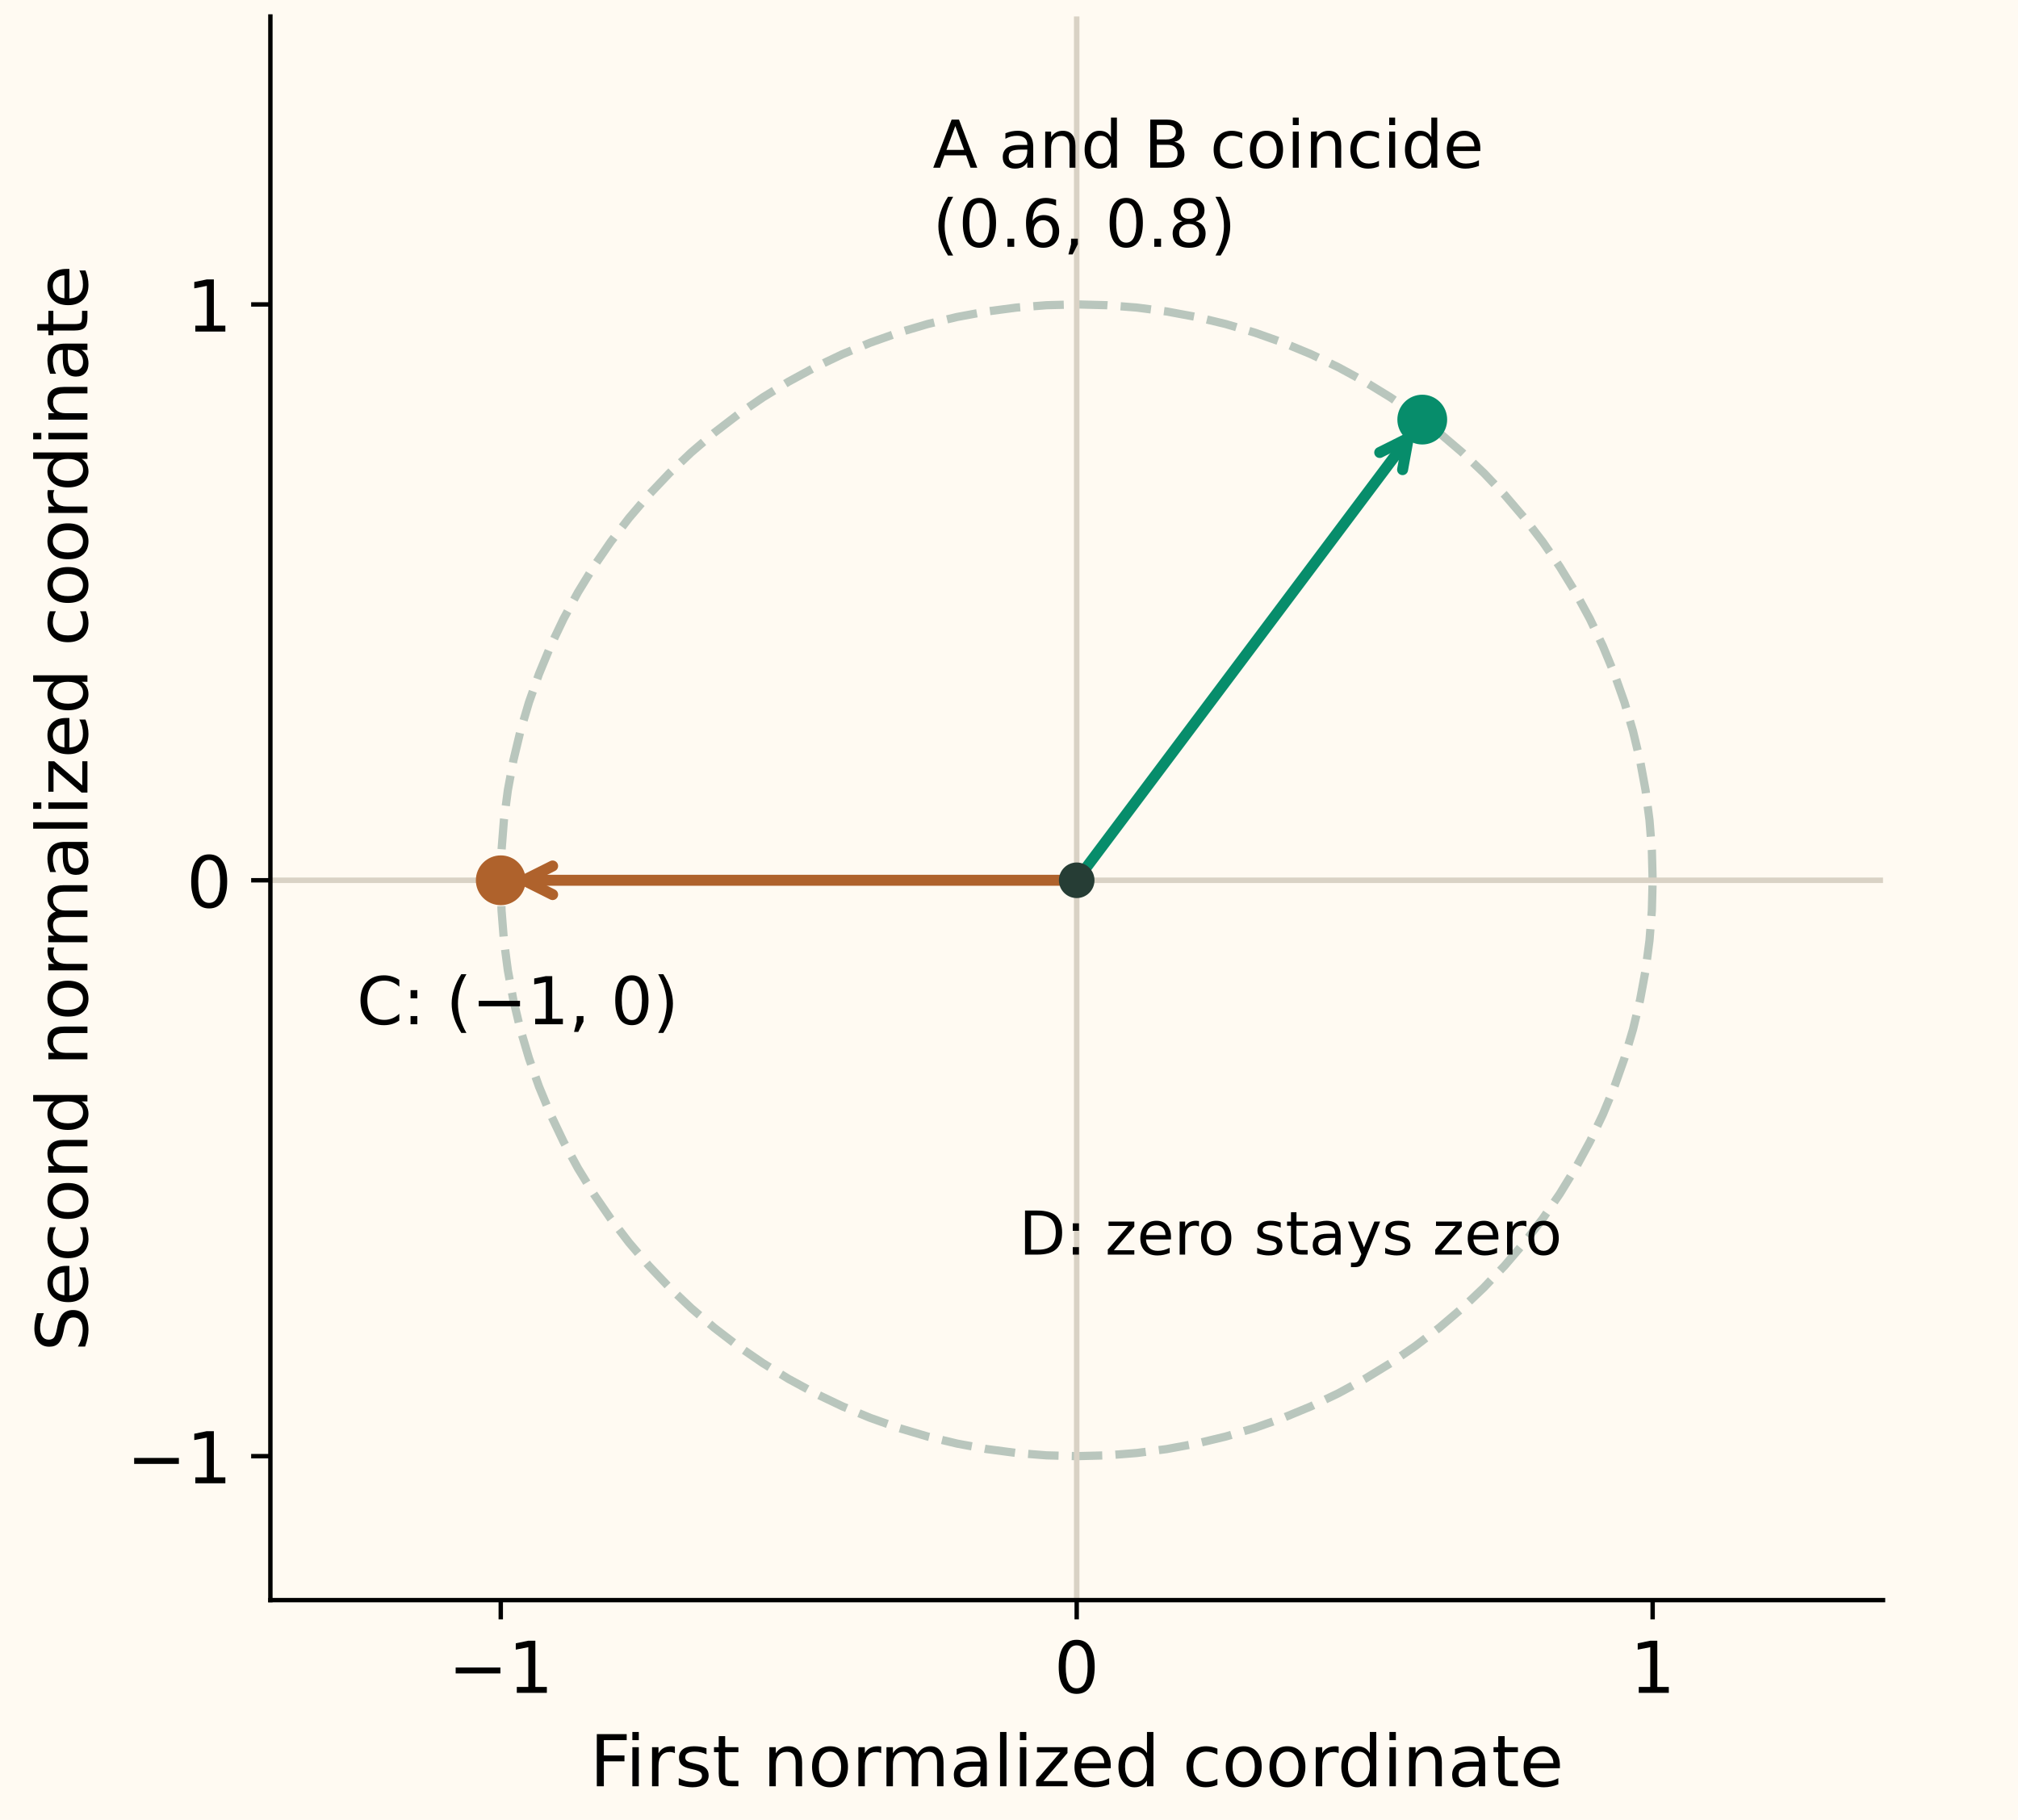
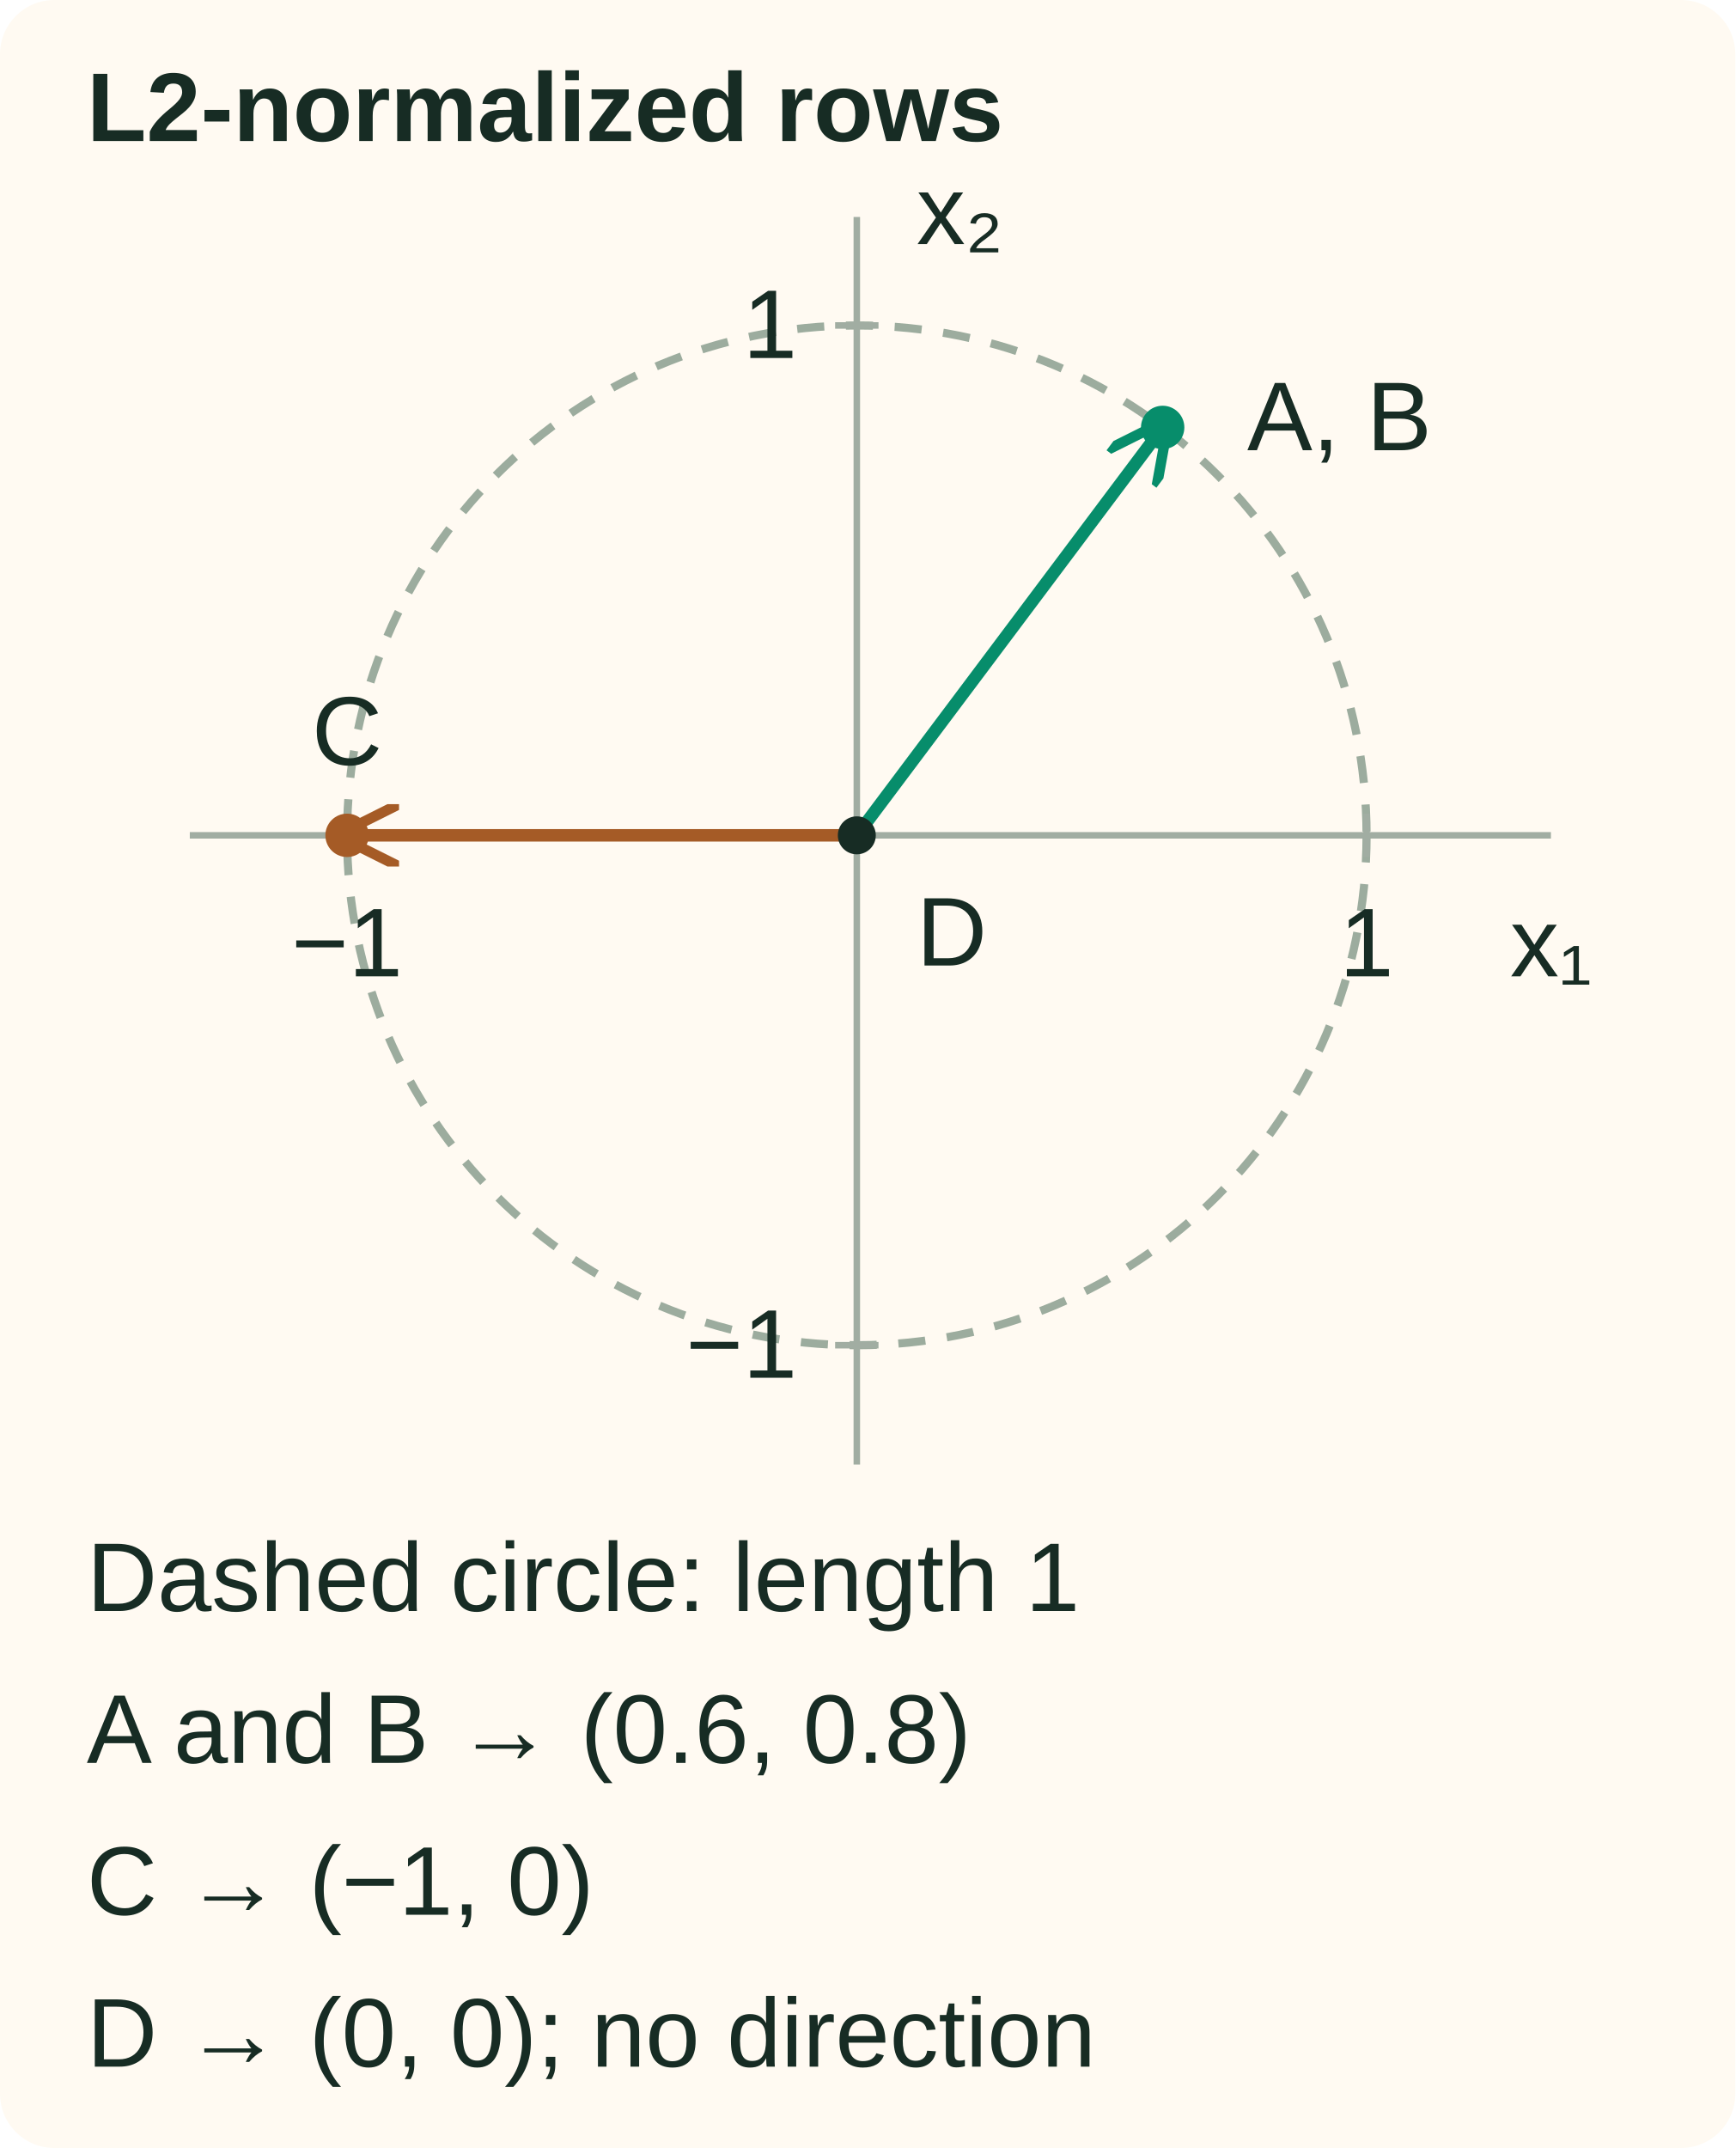
- <svg xmlns="http://www.w3.org/2000/svg" xmlns:xlink="http://www.w3.org/1999/xlink" width="367.2pt" height="331.2pt" viewBox="0 0 367.2 331.2" version="1.1">
+ <svg xmlns="http://www.w3.org/2000/svg" width="320" height="396" viewBox="0 0 320 396" role="img" aria-labelledby="title description">
+   <style>text{font:18px Arial,sans-serif;fill:#172c24} .heading{font-weight:700}.axis{stroke:#a1ada2;stroke-width:1.2}</style>
  <defs>
-     <style type="text/css">*{stroke-linejoin: round; stroke-linecap: butt}</style>
+     <marker id="arrow" viewBox="0 0 6 6" refX="5" refY="3" markerWidth="5" markerHeight="5" orient="auto-start-reverse">
+       <path d="M0 0L6 3L0 6" fill="none" stroke="context-stroke" />
+     </marker>
  </defs>
-   <g id="figure_1">
-     <g id="patch_1">
-       <path d="M 0 331.2  L 367.2 331.2  L 367.2 0  L 0 0  z " style="fill: #fffaf2" />
-     </g>
-     <g id="axes_1">
-       <g id="patch_2">
-         <path d="M 49.2 291.199  L 342.638 291.199  L 342.638 3  L 49.2 3  z " style="fill: #fffaf2" />
-       </g>
-       <g id="matplotlib.axis_1">
-         <g id="xtick_1">
-           <g id="line2d_1">
-             <defs>
-               <path id="m5432483d99" d="M 0 0  L 0 3.5  " style="stroke: #000000; stroke-width: 0.8" />
-             </defs>
-             <g>
-               <use xlink:href="#m5432483d99" x="91.12" y="291.199" style="stroke: #000000; stroke-width: 0.8" />
-             </g>
-           </g>
-           <g id="text_1">
-             <text style="font-size: 13px; font-family: 'DejaVu Sans', 'Bitstream Vera Sans', 'Computer Modern Sans Serif', 'Lucida Grande', 'Verdana', 'Geneva', 'Lucid', 'Arial', 'Helvetica', 'Avant Garde', sans-serif; text-anchor: middle" x="91.12" y="308.076" transform="rotate(-0 91.11978 308.0757)">−1</text>
-           </g>
-         </g>
-         <g id="xtick_2">
-           <g id="line2d_2">
-             <g>
-               <use xlink:href="#m5432483d99" x="195.919" y="291.199" style="stroke: #000000; stroke-width: 0.8" />
-             </g>
-           </g>
-           <g id="text_2">
-             <text style="font-size: 13px; font-family: 'DejaVu Sans', 'Bitstream Vera Sans', 'Computer Modern Sans Serif', 'Lucida Grande', 'Verdana', 'Geneva', 'Lucid', 'Arial', 'Helvetica', 'Avant Garde', sans-serif; text-anchor: middle" x="195.919" y="308.076" transform="rotate(-0 195.9192 308.0757)">0</text>
-           </g>
-         </g>
-         <g id="xtick_3">
-           <g id="line2d_3">
-             <g>
-               <use xlink:href="#m5432483d99" x="300.719" y="291.199" style="stroke: #000000; stroke-width: 0.8" />
-             </g>
-           </g>
-           <g id="text_3">
-             <text style="font-size: 13px; font-family: 'DejaVu Sans', 'Bitstream Vera Sans', 'Computer Modern Sans Serif', 'Lucida Grande', 'Verdana', 'Geneva', 'Lucid', 'Arial', 'Helvetica', 'Avant Garde', sans-serif; text-anchor: middle" x="300.719" y="308.076" transform="rotate(-0 300.7187 308.0757)">1</text>
-           </g>
-         </g>
-         <g id="text_4">
-           <text style="font-size: 13px; font-family: 'DejaVu Sans', 'Bitstream Vera Sans', 'Computer Modern Sans Serif', 'Lucida Grande', 'Verdana', 'Geneva', 'Lucid', 'Arial', 'Helvetica', 'Avant Garde', sans-serif; text-anchor: middle" x="195.919" y="325.077" transform="rotate(-0 195.9192 325.0767)">First normalized coordinate</text>
-         </g>
-       </g>
-       <g id="matplotlib.axis_2">
-         <g id="ytick_1">
-           <g id="line2d_4">
-             <defs>
-               <path id="md1be403523" d="M 0 0  L -3.5 0  " style="stroke: #000000; stroke-width: 0.8" />
-             </defs>
-             <g>
-               <use xlink:href="#md1be403523" x="49.2" y="264.999" style="stroke: #000000; stroke-width: 0.8" />
-             </g>
-           </g>
-           <g id="text_5">
-             <text style="font-size: 13px; font-family: 'DejaVu Sans', 'Bitstream Vera Sans', 'Computer Modern Sans Serif', 'Lucida Grande', 'Verdana', 'Geneva', 'Lucid', 'Arial', 'Helvetica', 'Avant Garde', sans-serif; text-anchor: end" x="42.2" y="269.937" transform="rotate(-0 42.2 269.9374)">−1</text>
-           </g>
-         </g>
-         <g id="ytick_2">
-           <g id="line2d_5">
-             <g>
-               <use xlink:href="#md1be403523" x="49.2" y="160.199" style="stroke: #000000; stroke-width: 0.8" />
-             </g>
-           </g>
-           <g id="text_6">
-             <text style="font-size: 13px; font-family: 'DejaVu Sans', 'Bitstream Vera Sans', 'Computer Modern Sans Serif', 'Lucida Grande', 'Verdana', 'Geneva', 'Lucid', 'Arial', 'Helvetica', 'Avant Garde', sans-serif; text-anchor: end" x="42.2" y="165.138" transform="rotate(-0 42.2 165.1379)">0</text>
-           </g>
-         </g>
-         <g id="ytick_3">
-           <g id="line2d_6">
-             <g>
-               <use xlink:href="#md1be403523" x="49.2" y="55.4" style="stroke: #000000; stroke-width: 0.8" />
-             </g>
-           </g>
-           <g id="text_7">
-             <text style="font-size: 13px; font-family: 'DejaVu Sans', 'Bitstream Vera Sans', 'Computer Modern Sans Serif', 'Lucida Grande', 'Verdana', 'Geneva', 'Lucid', 'Arial', 'Helvetica', 'Avant Garde', sans-serif; text-anchor: end" x="42.2" y="60.338" transform="rotate(-0 42.2 60.33845)">1</text>
-           </g>
-         </g>
-         <g id="text_8">
-           <text style="font-size: 13px; font-family: 'DejaVu Sans', 'Bitstream Vera Sans', 'Computer Modern Sans Serif', 'Lucida Grande', 'Verdana', 'Geneva', 'Lucid', 'Arial', 'Helvetica', 'Avant Garde', sans-serif; text-anchor: middle" x="15.912" y="147.099" transform="rotate(-90 15.91211 147.0995)">Second normalized coordinate</text>
-         </g>
-       </g>
-       <g id="line2d_7">
-         <path d="M 300.719 160.199  L 300.575 154.715  L 300.145 149.245  L 299.428 143.805  L 298.429 138.41  L 297.148 133.075  L 295.589 127.815  L 293.758 122.643  L 291.658 117.574  L 289.296 112.621  L 286.678 107.8  L 283.811 103.122  L 280.704 98.6  L 277.364 94.247  L 273.8 90.075  L 270.024 86.095  L 266.044 82.318  L 261.872 78.755  L 257.519 75.415  L 252.997 72.307  L 248.319 69.44  L 243.497 66.822  L 238.545 64.46  L 233.476 62.361  L 228.304 60.529  L 223.043 58.971  L 217.708 57.69  L 212.313 56.69  L 206.874 55.974  L 201.404 55.544  L 195.919 55.4  L 190.434 55.544  L 184.965 55.974  L 179.525 56.69  L 174.13 57.69  L 168.795 58.971  L 163.534 60.529  L 158.362 62.361  L 153.293 64.46  L 148.341 66.822  L 143.52 69.44  L 138.841 72.307  L 134.32 75.415  L 129.967 78.755  L 125.795 82.318  L 121.815 86.095  L 118.038 90.075  L 114.475 94.247  L 111.135 98.6  L 108.027 103.122  L 105.16 107.8  L 102.542 112.621  L 100.18 117.574  L 98.081 122.643  L 96.249 127.815  L 94.691 133.075  L 93.41 138.41  L 92.41 143.805  L 91.694 149.245  L 91.263 154.715  L 91.12 160.199  L 91.263 165.684  L 91.694 171.154  L 92.41 176.594  L 93.41 181.988  L 94.691 187.324  L 96.249 192.584  L 98.081 197.756  L 100.18 202.825  L 102.542 207.777  L 105.16 212.599  L 108.027 217.277  L 111.135 221.799  L 114.475 226.152  L 118.038 230.324  L 121.815 234.304  L 125.795 238.081  L 129.967 241.644  L 134.32 244.984  L 138.841 248.092  L 143.52 250.958  L 148.341 253.576  L 153.293 255.938  L 158.362 258.038  L 163.534 259.87  L 168.795 261.428  L 174.13 262.709  L 179.525 263.709  L 184.965 264.425  L 190.434 264.855  L 195.919 264.999  L 201.404 264.855  L 206.874 264.425  L 212.313 263.709  L 217.708 262.709  L 223.043 261.428  L 228.304 259.87  L 233.476 258.038  L 238.545 255.938  L 243.497 253.576  L 248.319 250.958  L 252.997 248.092  L 257.519 244.984  L 261.872 241.644  L 266.044 238.081  L 270.024 234.304  L 273.8 230.324  L 277.364 226.152  L 280.704 221.799  L 283.811 217.277  L 286.678 212.599  L 289.296 207.777  L 291.658 202.825  L 293.758 197.756  L 295.589 192.584  L 297.148 187.324  L 298.429 181.988  L 299.428 176.594  L 300.145 171.154  L 300.575 165.684  L 300.719 160.199  L 300.719 160.199  " clip-path="url(#pddd3b152e9)" style="fill: none; stroke-dasharray: 5.55,2.4; stroke-dashoffset: 0; stroke: #b9c6bd; stroke-width: 1.5" />
-       </g>
-       <g id="line2d_8">
-         <path d="M 49.2 160.199  L 342.638 160.199  " clip-path="url(#pddd3b152e9)" style="fill: none; stroke: #d9d2c5; stroke-linecap: square" />
-       </g>
-       <g id="line2d_9">
-         <path d="M 195.919 291.199  L 195.919 3  " clip-path="url(#pddd3b152e9)" style="fill: none; stroke: #d9d2c5; stroke-linecap: square" />
-       </g>
-       <g id="patch_3">
-         <path d="M 49.2 291.199  L 49.2 3  " style="fill: none; stroke: #000000; stroke-width: 0.8; stroke-linejoin: miter; stroke-linecap: square" />
-       </g>
-       <g id="patch_4">
-         <path d="M 49.2 291.199  L 342.638 291.199  " style="fill: none; stroke: #000000; stroke-width: 0.8; stroke-linejoin: miter; stroke-linecap: square" />
-       </g>
-       <g id="patch_5">
-         <path d="M 197.119 158.6  Q 227.359 118.279 256.258 79.747  " style="fill: none; stroke: #078d6b; stroke-width: 2; stroke-linecap: round" />
-         <path d="M 251.058 82.347  L 256.258 79.747  L 255.218 85.467  " style="fill: none; stroke: #078d6b; stroke-width: 2; stroke-linecap: round" />
-       </g>
-       <g id="patch_6">
-         <path d="M 193.92 160.199  Q 143.519 160.199 95.354 160.199  " style="fill: none; stroke: #af622c; stroke-width: 2; stroke-linecap: round" />
-         <path d="M 100.554 162.799  L 95.354 160.199  L 100.554 157.599  " style="fill: none; stroke: #af622c; stroke-width: 2; stroke-linecap: round" />
-       </g>
-       <g id="text_9">
-         <text style="font-size: 12px; font-family: 'DejaVu Sans', 'Bitstream Vera Sans', 'Computer Modern Sans Serif', 'Lucida Grande', 'Verdana', 'Geneva', 'Lucid', 'Arial', 'Helvetica', 'Avant Garde', sans-serif" transform="translate(169.7194 30.51768)">A and B coincide</text>
-         <text style="font-size: 12px; font-family: 'DejaVu Sans', 'Bitstream Vera Sans', 'Computer Modern Sans Serif', 'Lucida Grande', 'Verdana', 'Geneva', 'Lucid', 'Arial', 'Helvetica', 'Avant Garde', sans-serif" transform="translate(169.7194 44.92002)">(0.6, 0.8)</text>
-       </g>
-       <g id="text_10">
-         <text style="font-size: 12px; font-family: 'DejaVu Sans', 'Bitstream Vera Sans', 'Computer Modern Sans Serif', 'Lucida Grande', 'Verdana', 'Geneva', 'Lucid', 'Arial', 'Helvetica', 'Avant Garde', sans-serif; text-anchor: start" x="64.92" y="186.399" transform="rotate(-0 64.91991 186.3993)">C: (−1, 0)</text>
-       </g>
-       <g id="text_11">
-         <text style="font-size: 11px; font-family: 'DejaVu Sans', 'Bitstream Vera Sans', 'Computer Modern Sans Serif', 'Lucida Grande', 'Verdana', 'Geneva', 'Lucid', 'Arial', 'Helvetica', 'Avant Garde', sans-serif; text-anchor: start" x="185.439" y="228.319" transform="rotate(-0 185.4393 228.3191)">D: zero stays zero</text>
-       </g>
-       <g id="PathCollection_1">
-         <defs>
-           <path id="m324c3a4de3" d="M 0 4.031  C 1.069 4.031 2.094 3.606 2.85 2.85  C 3.606 2.094 4.031 1.069 4.031 0  C 4.031 -1.069 3.606 -2.094 2.85 -2.85  C 2.094 -3.606 1.069 -4.031 0 -4.031  C -1.069 -4.031 -2.094 -3.606 -2.85 -2.85  C -3.606 -2.094 -4.031 -1.069 -4.031 0  C -4.031 1.069 -3.606 2.094 -2.85 2.85  C -2.094 3.606 -1.069 4.031 0 4.031  z " style="stroke: #078d6b" />
-         </defs>
-         <g clip-path="url(#pddd3b152e9)">
-           <use xlink:href="#m324c3a4de3" x="258.799" y="76.36" style="fill: #078d6b; stroke: #078d6b" />
-         </g>
-       </g>
-       <g id="PathCollection_2">
-         <defs>
-           <path id="m465ada7ffc" d="M 0 4.031  C 1.069 4.031 2.094 3.606 2.85 2.85  C 3.606 2.094 4.031 1.069 4.031 0  C 4.031 -1.069 3.606 -2.094 2.85 -2.85  C 2.094 -3.606 1.069 -4.031 0 -4.031  C -1.069 -4.031 -2.094 -3.606 -2.85 -2.85  C -3.606 -2.094 -4.031 -1.069 -4.031 0  C -4.031 1.069 -3.606 2.094 -2.85 2.85  C -2.094 3.606 -1.069 4.031 0 4.031  z " style="stroke: #af622c" />
-         </defs>
-         <g clip-path="url(#pddd3b152e9)">
-           <use xlink:href="#m465ada7ffc" x="91.12" y="160.199" style="fill: #af622c; stroke: #af622c" />
-         </g>
-       </g>
-       <g id="PathCollection_3">
-         <defs>
-           <path id="mb0dad78655" d="M 0 2.739  C 0.726 2.739 1.423 2.45 1.936 1.936  C 2.45 1.423 2.739 0.726 2.739 0  C 2.739 -0.726 2.45 -1.423 1.936 -1.936  C 1.423 -2.45 0.726 -2.739 0 -2.739  C -0.726 -2.739 -1.423 -2.45 -1.936 -1.936  C -2.45 -1.423 -2.739 -0.726 -2.739 0  C -2.739 0.726 -2.45 1.423 -1.936 1.936  C -1.423 2.45 -0.726 2.739 0 2.739  z " style="stroke: #263d35" />
-         </defs>
-         <g clip-path="url(#pddd3b152e9)">
-           <use xlink:href="#mb0dad78655" x="195.919" y="160.199" style="fill: #263d35; stroke: #263d35" />
-         </g>
-       </g>
-     </g>
-   </g>
-   <defs>
-     <clipPath id="pddd3b152e9">
-       <rect x="49.2" y="3" width="293.438" height="288.199" />
-     </clipPath>
-   </defs>
+   <rect width="320" height="396" rx="10" fill="#fffaf2" />
+   <text x="16" y="26" class="heading">L2-normalized rows</text>
+   <circle cx="158" cy="154" r="94" fill="none" stroke="#9cac9e" stroke-width="1.5" stroke-dasharray="5 4" />
+   <path d="M35 154H286M158 40V270" class="axis" />
+   <text x="286" y="180" text-anchor="middle">x₁</text>
+   <text x="169" y="45">x₂</text>
+   <path d="M64 150v8M154 248h8" class="axis" />
+   <text x="64" y="180" text-anchor="middle">−1</text>
+   <text x="147" y="254" text-anchor="end">−1</text>
+   <path d="M252 150v8M154 60h8" class="axis" />
+   <text x="252" y="180" text-anchor="middle">1</text>
+   <text x="147" y="66" text-anchor="end">1</text>
+   <path d="M158 154L214.400 78.800" fill="none" stroke="#078d6b" stroke-width="2.3" marker-end="url(#arrow)" />
+   <circle cx="214.400" cy="78.800" r="4" fill="#078d6b" />
+   <path d="M158 154L64.000 154.000" fill="none" stroke="#a55b26" stroke-width="2.3" marker-end="url(#arrow)" />
+   <circle cx="64.000" cy="154.000" r="4" fill="#a55b26" />
+   <circle cx="158" cy="154" r="3.5" fill="#172c24" />
+   <text x="230" y="83">A, B</text>
+   <text x="64" y="141" text-anchor="middle">C</text>
+   <text x="169" y="178">D</text>
+   <text x="16" y="297">Dashed circle: length 1</text>
+   <text x="16" y="325">A and B → (0.6, 0.8)</text>
+   <text x="16" y="353">C → (−1, 0)</text>
+   <text x="16" y="381">D → (0, 0); no direction</text>
</svg>
